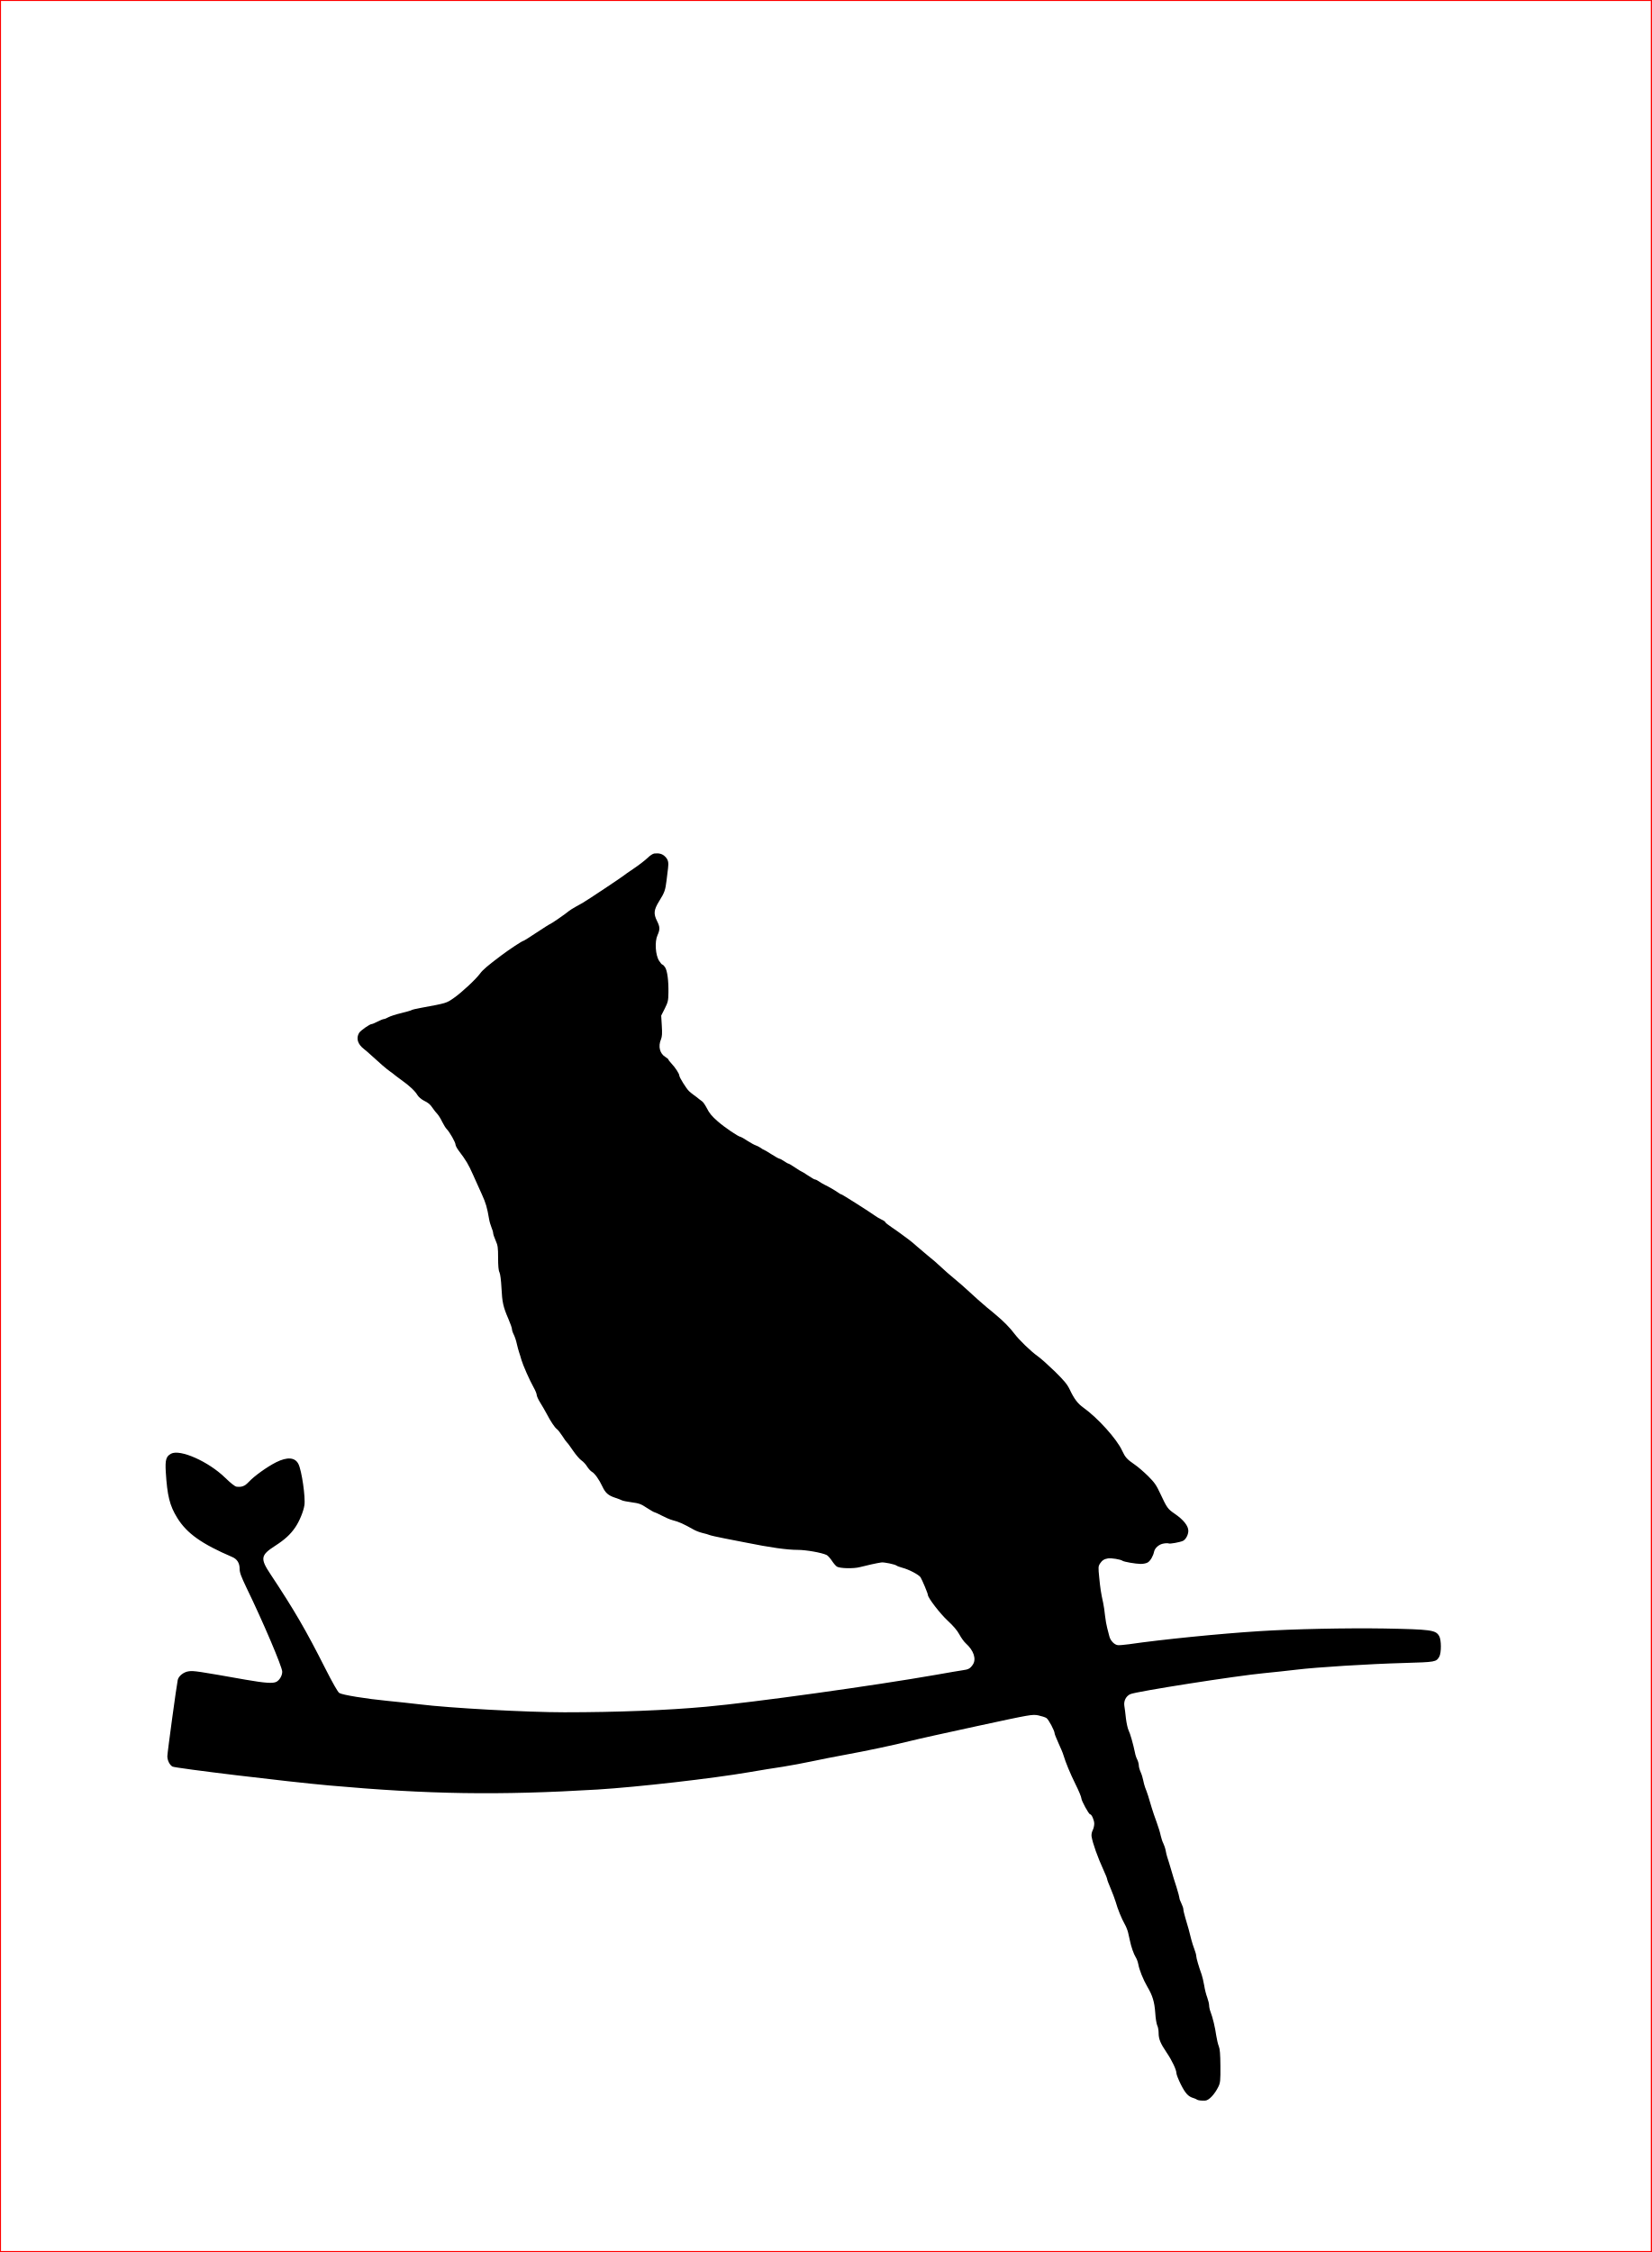
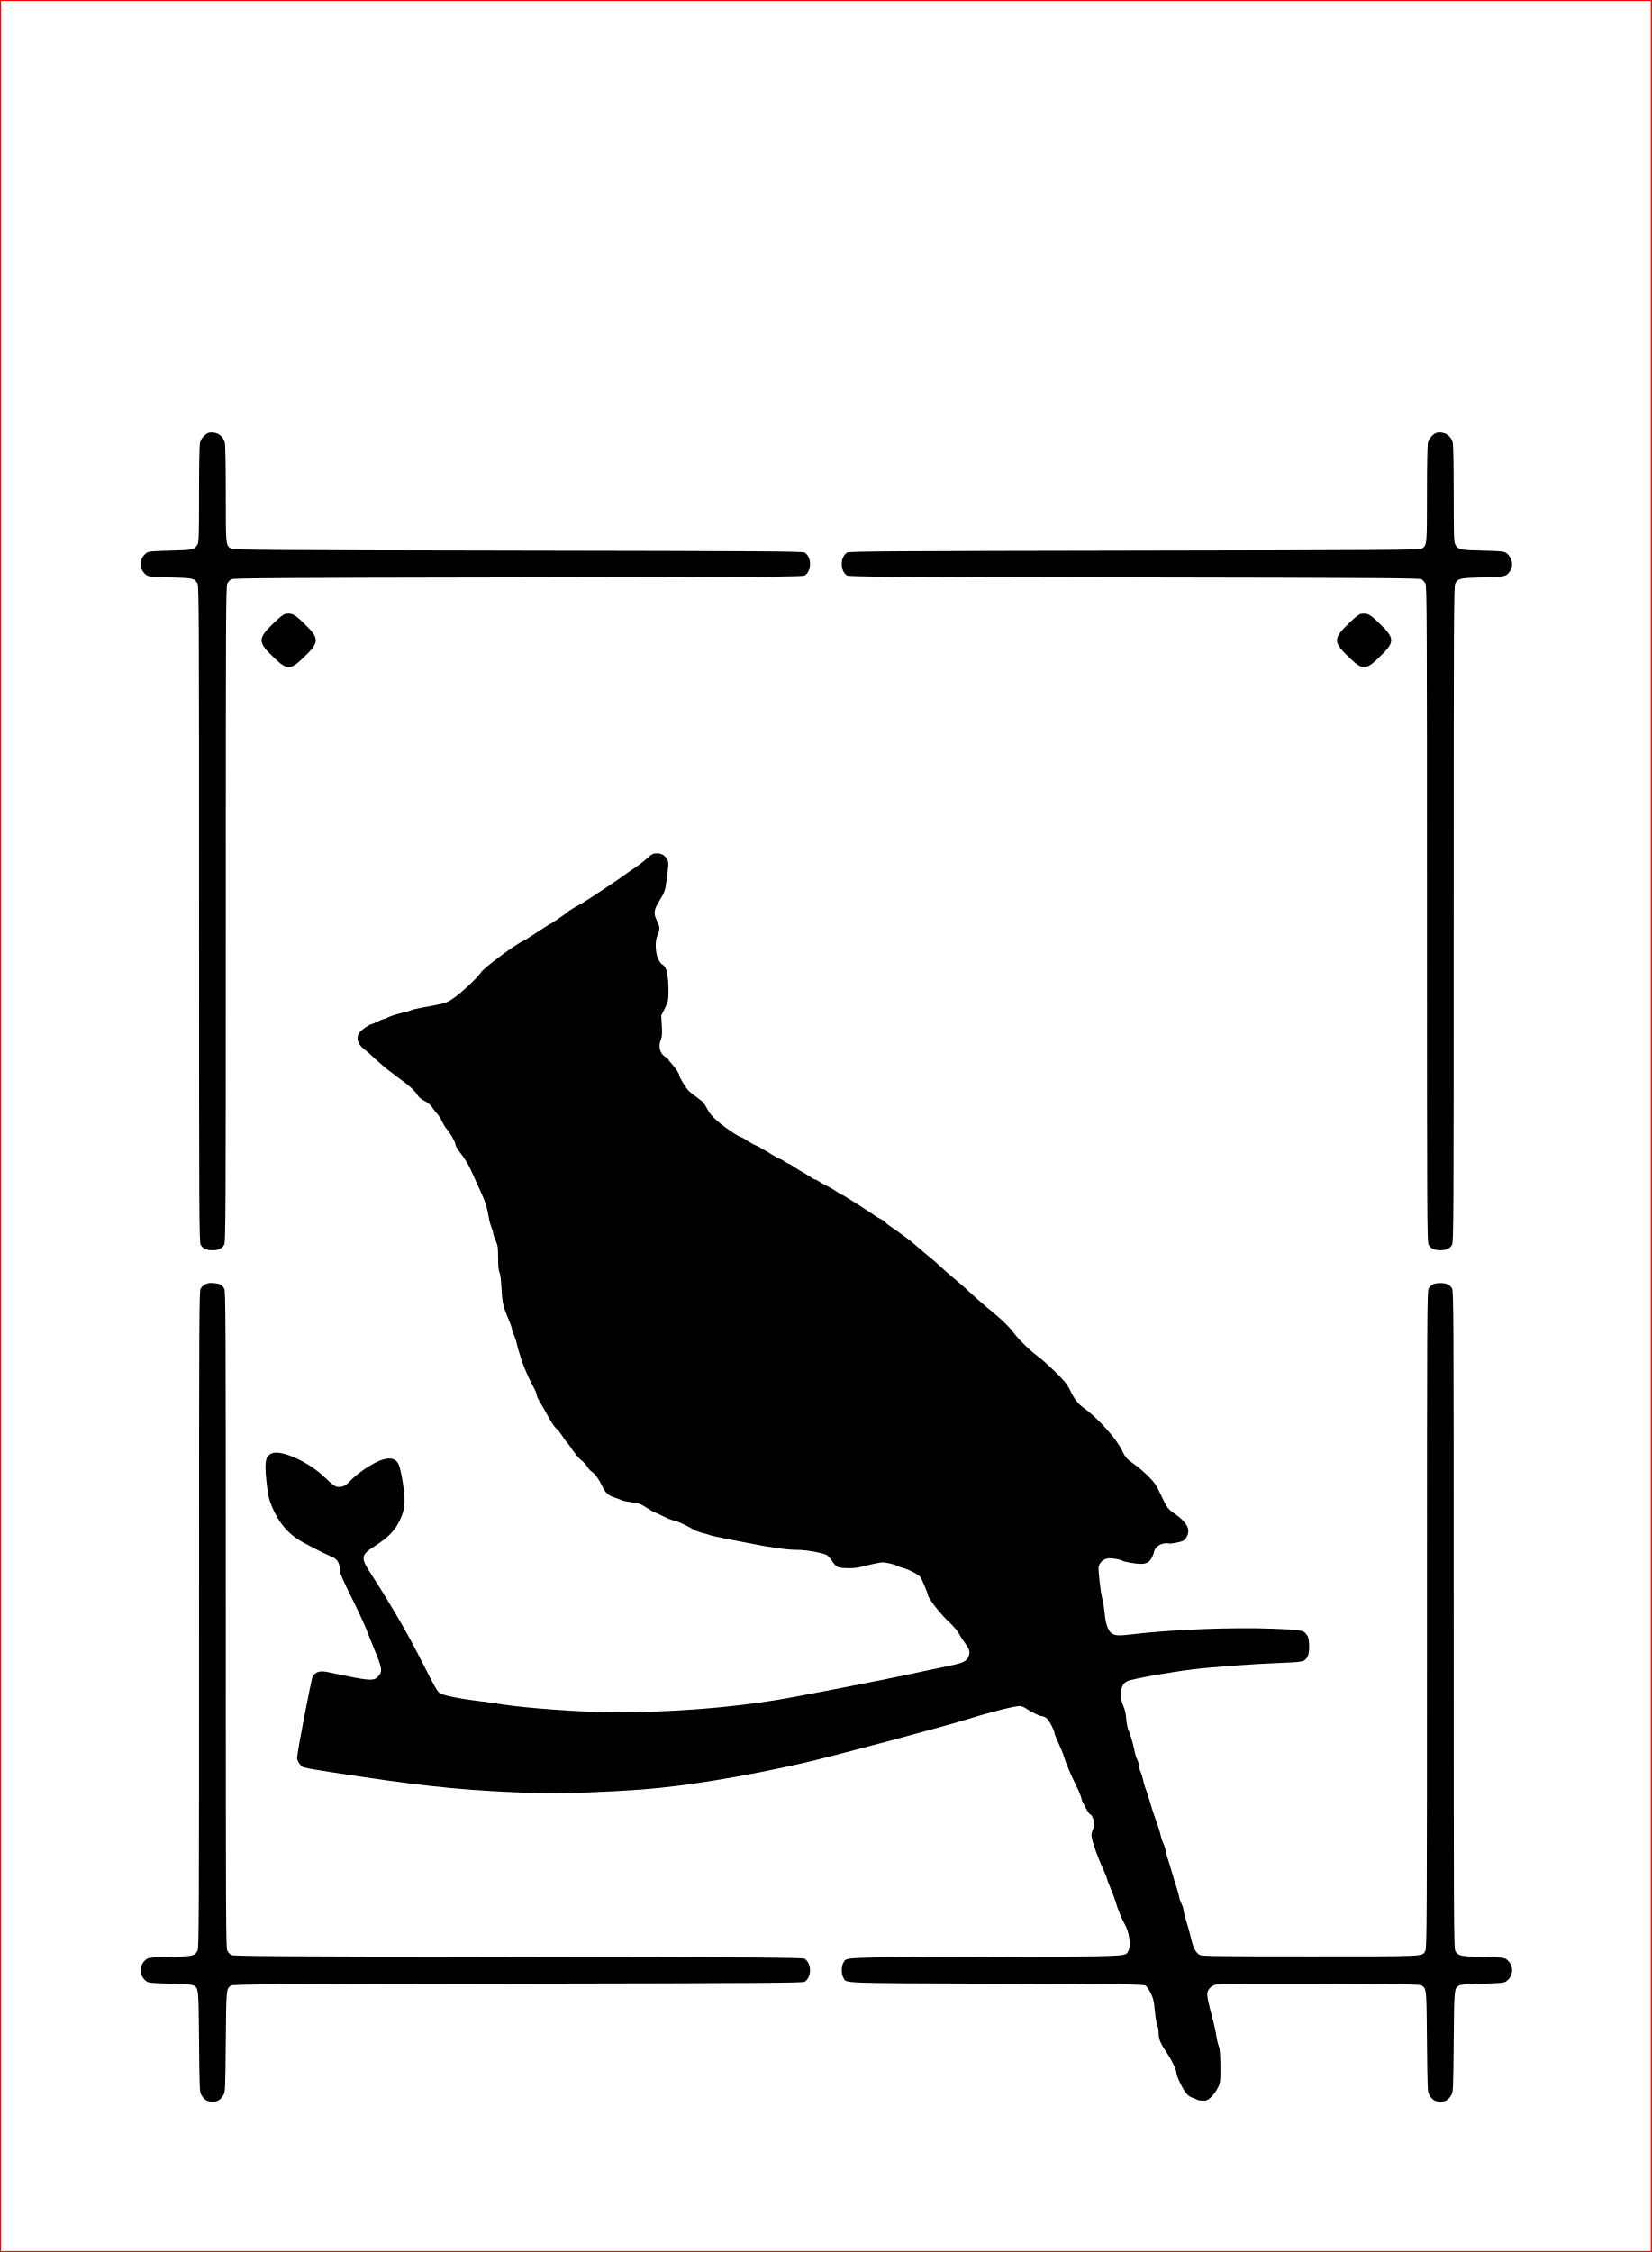
<svg xmlns="http://www.w3.org/2000/svg" version="1.0" width="236.409pt" height="322.299pt" viewBox="0 0 236.409 322.299" preserveAspectRatio="xMidYMid meet">
  <g transform="translate(0,322.2992) scale(0.014173,-0.014173)" fill="#000000" stroke="none">
-     <path d="M6608 14122 c-16 -2 -45 -21 -70 -46 -24 -23 -86 -71 -138 -106 -52 -35 -97 -66 -100 -70 -5 -7 -380 -257 -415 -276 -11 -6 -42 -24 -70 -39 -27 -15 -59 -35 -70 -44 -28 -25 -182 -131 -189 -131 -4 0 -64 -38 -135 -85 -70 -47 -131 -85 -135 -85 -12 0 -145 -88 -226 -149 -133 -100 -184 -143 -211 -180 -43 -59 -188 -194 -266 -248 -76 -53 -73 -52 -328 -99 -49 -9 -94 -19 -100 -24 -5 -4 -52 -17 -104 -30 -52 -12 -109 -31 -128 -41 -18 -10 -39 -19 -47 -19 -7 0 -35 -11 -62 -25 -27 -14 -53 -25 -59 -25 -21 0 -113 -65 -129 -90 -32 -55 -14 -114 50 -163 16 -12 49 -41 74 -64 81 -75 154 -138 190 -163 19 -13 37 -27 40 -30 3 -3 34 -27 70 -53 83 -59 141 -113 165 -154 10 -17 37 -41 59 -53 55 -28 68 -39 96 -80 13 -19 34 -46 47 -59 12 -13 34 -48 48 -78 15 -30 35 -63 46 -74 30 -30 89 -134 89 -157 0 -10 15 -38 33 -62 75 -99 97 -137 142 -238 26 -59 67 -150 91 -202 40 -88 53 -132 73 -250 4 -25 15 -62 24 -84 9 -21 17 -47 17 -57 0 -10 11 -44 25 -75 22 -50 25 -70 25 -176 0 -80 4 -128 14 -146 8 -16 16 -80 20 -157 7 -144 17 -191 70 -313 20 -46 36 -92 36 -103 0 -11 8 -36 19 -57 10 -20 24 -62 30 -92 7 -30 17 -68 23 -85 6 -16 16 -50 23 -75 16 -55 82 -205 124 -280 17 -30 31 -64 31 -76 0 -11 16 -47 37 -80 20 -32 48 -81 63 -109 41 -79 82 -139 102 -154 11 -7 36 -39 56 -70 19 -31 41 -60 47 -66 7 -5 35 -44 63 -85 28 -41 66 -85 84 -97 18 -12 44 -40 57 -62 14 -22 35 -45 47 -52 29 -15 74 -78 108 -151 30 -64 60 -90 132 -113 27 -9 56 -20 65 -25 9 -5 54 -14 100 -20 73 -10 93 -17 151 -56 37 -24 72 -44 77 -44 5 0 38 -15 74 -34 36 -19 84 -40 108 -46 67 -17 110 -37 215 -96 23 -13 64 -28 90 -34 27 -6 58 -15 69 -20 11 -5 79 -20 150 -34 72 -14 166 -32 210 -41 256 -52 425 -75 529 -75 86 0 244 -28 294 -52 12 -6 35 -32 52 -57 16 -25 39 -52 51 -60 31 -19 171 -22 233 -5 56 15 177 42 216 47 28 4 138 -19 154 -32 6 -5 31 -14 56 -21 67 -17 168 -70 186 -97 17 -28 74 -163 74 -178 0 -29 124 -190 200 -260 57 -53 96 -98 118 -139 18 -34 47 -74 65 -90 81 -73 109 -160 70 -216 -26 -38 -44 -48 -98 -55 -27 -4 -149 -24 -270 -46 -621 -109 -1839 -279 -2325 -323 -393 -36 -900 -56 -1431 -56 -381 0 -1162 43 -1459 80 -85 10 -231 26 -325 35 -217 21 -458 60 -489 80 -15 10 -68 103 -144 253 -192 380 -308 580 -549 944 -107 160 -102 194 44 288 98 63 154 114 203 185 42 60 85 164 94 226 12 79 -27 349 -60 415 -34 69 -112 75 -225 19 -91 -46 -220 -138 -276 -198 -42 -44 -70 -55 -124 -49 -17 2 -57 34 -115 90 -168 164 -456 292 -547 243 -50 -27 -60 -63 -53 -183 15 -242 39 -340 116 -465 97 -157 247 -263 555 -395 50 -21 75 -62 75 -121 0 -36 15 -76 69 -189 168 -346 361 -800 361 -848 0 -40 -26 -84 -58 -102 -36 -19 -115 -13 -312 21 -480 85 -525 92 -573 85 -51 -6 -103 -47 -112 -87 -12 -55 -105 -736 -105 -770 0 -43 22 -87 51 -105 26 -16 1164 -154 1584 -191 1004 -90 1708 -101 2710 -41 404 25 1157 111 1530 175 110 19 263 44 340 55 77 12 210 37 295 55 85 18 234 48 330 65 209 38 499 99 665 141 66 17 369 84 674 150 546 118 554 119 615 108 33 -7 71 -19 83 -27 22 -14 83 -129 83 -156 0 -7 18 -51 39 -98 21 -46 44 -99 49 -118 25 -82 67 -183 122 -295 33 -66 60 -131 60 -144 0 -23 75 -161 88 -161 16 0 42 -60 42 -95 0 -20 -7 -50 -16 -67 -9 -18 -14 -44 -11 -62 11 -68 61 -209 121 -340 20 -43 36 -84 36 -90 0 -7 16 -50 36 -96 20 -47 42 -107 50 -133 19 -70 62 -175 92 -227 14 -24 29 -63 34 -85 5 -22 13 -58 18 -80 13 -64 38 -135 59 -169 11 -17 22 -49 26 -71 10 -56 49 -154 91 -226 53 -90 72 -152 80 -264 3 -55 13 -112 20 -127 8 -15 14 -49 14 -76 0 -61 18 -105 81 -198 55 -81 99 -175 99 -209 0 -13 20 -64 45 -114 45 -89 74 -121 125 -136 14 -4 30 -11 35 -15 11 -9 44 -13 86 -11 37 1 97 66 133 141 19 40 21 61 20 207 -1 123 -5 172 -16 200 -9 21 -20 70 -26 108 -11 81 -36 184 -57 238 -8 20 -15 51 -15 67 0 16 -9 52 -19 80 -11 28 -25 83 -31 123 -7 39 -18 88 -25 107 -29 80 -55 169 -55 189 0 12 -9 43 -19 69 -10 26 -24 70 -31 97 -15 64 -37 144 -61 222 -10 34 -19 72 -19 83 0 11 -9 38 -20 60 -11 22 -20 46 -20 55 0 8 -13 57 -29 108 -17 50 -42 133 -56 182 -15 50 -31 104 -37 120 -6 17 -13 48 -17 70 -4 22 -15 54 -23 70 -9 17 -21 53 -27 80 -5 28 -24 88 -41 135 -18 47 -40 114 -51 150 -24 86 -47 157 -65 200 -7 19 -16 53 -20 75 -4 22 -15 58 -25 80 -10 22 -19 53 -19 68 0 15 -7 41 -15 58 -9 16 -20 48 -24 72 -18 87 -48 193 -64 224 -9 18 -21 72 -27 120 -5 48 -12 106 -16 127 -8 50 16 99 60 119 57 27 1081 187 1351 212 94 9 240 25 325 35 203 25 731 58 1095 68 310 9 318 10 349 63 22 38 22 171 -1 209 -35 61 -83 67 -554 76 -378 6 -922 -5 -1264 -27 -396 -25 -986 -84 -1315 -132 -47 -6 -97 -11 -112 -9 -36 4 -76 47 -86 91 -5 20 -15 56 -21 81 -7 25 -17 81 -22 125 -4 44 -13 103 -19 130 -22 99 -30 152 -40 259 -10 97 -9 111 6 135 24 36 43 48 83 55 34 5 127 -10 146 -24 16 -11 131 -31 184 -32 29 0 59 7 73 16 26 17 53 64 62 107 8 39 51 76 97 83 22 4 45 4 50 1 11 -7 115 12 145 26 29 15 54 61 54 102 0 49 -49 111 -135 170 -74 51 -79 58 -150 209 -38 82 -57 109 -122 174 -43 42 -103 94 -133 114 -80 55 -97 74 -129 143 -53 116 -245 329 -389 432 -59 42 -94 88 -140 185 -25 52 -55 88 -149 181 -65 63 -143 133 -173 154 -72 51 -191 167 -238 230 -39 53 -111 127 -183 186 -24 21 -66 56 -94 78 -48 40 -124 108 -203 181 -20 19 -75 67 -122 106 -47 39 -104 88 -126 110 -62 57 -83 76 -149 129 -33 27 -80 67 -105 89 -25 23 -59 51 -75 63 -17 12 -48 36 -70 52 -22 17 -70 51 -107 76 -38 25 -68 49 -68 54 0 5 -17 17 -37 26 -21 10 -51 27 -68 40 -51 37 -331 215 -339 215 -5 0 -20 8 -34 19 -30 21 -91 57 -137 79 -16 8 -42 23 -57 34 -14 10 -31 18 -38 18 -6 0 -38 18 -70 40 -32 22 -62 40 -65 40 -3 0 -33 18 -65 40 -32 22 -63 40 -67 40 -5 0 -25 11 -45 25 -20 14 -42 25 -47 25 -6 0 -42 20 -81 45 -39 25 -73 45 -76 45 -3 0 -18 8 -32 19 -15 10 -38 22 -51 26 -13 4 -51 25 -84 46 -33 22 -63 39 -67 39 -21 0 -164 97 -232 157 -59 51 -86 84 -109 131 -18 34 -40 67 -50 72 -9 6 -23 16 -31 23 -7 7 -29 24 -48 37 -19 14 -43 33 -53 43 -29 29 -97 139 -97 156 0 19 -41 82 -81 124 -16 17 -29 34 -29 38 0 4 -13 15 -29 25 -58 34 -77 107 -46 180 11 28 13 59 8 137 l-6 102 36 71 c32 64 36 79 37 160 2 120 -11 223 -34 257 -10 15 -22 27 -27 27 -5 0 -20 17 -33 38 -37 56 -46 193 -17 257 27 61 26 85 -4 145 -37 74 -33 112 21 200 55 88 63 111 75 210 5 41 11 96 15 123 8 60 1 88 -31 119 -26 26 -59 35 -107 30z" />
+     <path d="M2118 18372 c-37 -4 -85 -54 -98 -100 -6 -23 -10 -220 -10 -520 0 -428 -2 -487 -16 -511 -31 -52 -44 -55 -274 -61 -179 -4 -219 -8 -239 -22 -81 -57 -81 -169 0 -226 20 -14 60 -18 239 -22 230 -6 243 -9 274 -61 15 -25 16 -307 16 -3339 0 -3075 1 -3314 17 -3340 23 -39 56 -54 118 -54 62 0 95 15 118 54 16 26 17 265 17 3340 0 3032 1 3314 16 3339 9 15 26 34 38 42 18 12 437 15 2896 19 2459 4 2878 7 2896 19 34 23 54 65 54 116 0 51 -20 93 -54 116 -18 12 -437 15 -2896 19 -2459 4 -2878 7 -2896 19 -55 36 -54 30 -54 553 0 300 -4 497 -10 520 -20 71 -78 108 -152 100z" />
+     <path d="M14518 18372 c-37 -4 -85 -54 -98 -100 -6 -23 -10 -220 -10 -520 0 -523 1 -517 -54 -553 -18 -12 -438 -15 -2901 -19 -2463 -4 -2883 -7 -2901 -19 -34 -23 -54 -65 -54 -116 0 -51 20 -93 54 -116 18 -12 438 -15 2901 -19 2463 -4 2883 -7 2901 -19 12 -8 29 -27 38 -42 15 -25 16 -307 16 -3339 0 -3075 1 -3314 17 -3340 23 -39 56 -54 118 -54 62 0 95 15 118 54 16 26 17 265 17 3340 0 3032 1 3314 16 3339 31 52 44 55 274 61 233 6 242 8 281 67 37 56 17 139 -42 181 -20 14 -60 18 -239 22 -230 6 -243 9 -274 61 -14 24 -16 83 -16 511 0 300 -4 497 -10 520 -20 71 -78 108 -152 100z" />
+     <path d="M2887 16542 c-20 -2 -55 -28 -109 -80 -182 -173 -182 -201 -1 -373 119 -113 157 -114 275 -1 182 173 182 201 1 373 -81 77 -103 88 -166 81z" />
+     <path d="M13747 16542 c-20 -2 -55 -28 -109 -80 -182 -173 -182 -201 -1 -373 119 -113 157 -114 275 -1 182 173 182 201 1 373 -81 77 -103 88 -166 81z" />
+     <path d="M6608 14122 c-16 -2 -45 -21 -70 -46 -24 -23 -86 -71 -138 -106 -52 -35 -97 -66 -100 -70 -5 -7 -380 -257 -415 -276 -11 -6 -42 -24 -70 -39 -27 -15 -59 -35 -70 -44 -28 -25 -182 -131 -189 -131 -4 0 -64 -38 -135 -85 -70 -47 -131 -85 -135 -85 -12 0 -145 -88 -226 -149 -133 -100 -184 -143 -211 -180 -43 -59 -188 -194 -266 -248 -76 -53 -73 -52 -328 -99 -49 -9 -94 -19 -100 -24 -5 -4 -52 -17 -104 -30 -52 -12 -109 -31 -128 -41 -18 -10 -39 -19 -47 -19 -7 0 -35 -11 -62 -25 -27 -14 -53 -25 -59 -25 -21 0 -113 -65 -129 -90 -32 -55 -14 -114 50 -163 16 -12 49 -41 74 -64 81 -75 154 -138 190 -163 19 -13 37 -27 40 -30 3 -3 34 -27 70 -53 83 -59 141 -113 165 -154 10 -17 37 -41 59 -53 55 -28 68 -39 96 -80 13 -19 34 -46 47 -59 12 -13 34 -48 48 -78 15 -30 35 -63 46 -74 30 -30 89 -134 89 -157 0 -10 15 -38 33 -62 75 -99 97 -137 142 -238 26 -59 67 -150 91 -202 40 -88 53 -132 73 -250 4 -25 15 -62 24 -84 9 -21 17 -47 17 -57 0 -10 11 -44 25 -75 22 -50 25 -70 25 -176 0 -80 4 -128 14 -146 8 -16 16 -80 20 -157 7 -144 17 -191 70 -313 20 -46 36 -92 36 -103 0 -11 8 -36 19 -57 10 -20 24 -62 30 -92 7 -30 17 -68 23 -85 6 -16 16 -50 23 -75 16 -55 82 -205 124 -280 17 -30 31 -64 31 -76 0 -11 16 -47 37 -80 20 -32 48 -81 63 -109 41 -79 82 -139 102 -154 11 -7 36 -39 56 -70 19 -31 41 -60 47 -66 7 -5 35 -44 63 -85 28 -41 66 -85 84 -97 18 -12 44 -40 57 -62 14 -22 35 -45 47 -52 29 -15 74 -78 108 -151 30 -64 60 -90 132 -113 27 -9 56 -20 65 -25 9 -5 54 -14 100 -20 73 -10 93 -17 151 -56 37 -24 72 -44 77 -44 5 0 38 -15 74 -34 36 -19 84 -40 108 -46 67 -17 110 -37 215 -96 23 -13 64 -28 90 -34 27 -6 58 -15 69 -20 11 -5 79 -20 150 -34 72 -14 166 -32 210 -41 256 -52 425 -75 529 -75 86 0 244 -28 294 -52 12 -6 35 -32 52 -57 16 -25 39 -52 51 -60 31 -19 171 -22 233 -5 56 15 177 42 216 47 28 4 138 -19 154 -32 6 -5 31 -14 56 -21 67 -17 168 -70 186 -97 17 -28 74 -163 74 -178 0 -29 124 -190 200 -260 53 -49 97 -100 116 -134 16 -31 47 -78 67 -104 41 -54 47 -92 21 -137 -26 -43 -57 -55 -249 -94 -99 -20 -252 -53 -340 -72 -223 -49 -1148 -229 -1330 -258 -506 -83 -1076 -126 -1660 -126 -298 0 -888 42 -1125 80 -69 11 -181 27 -250 35 -180 22 -340 55 -376 76 -25 15 -54 64 -151 257 -119 233 -206 394 -295 542 -25 41 -71 118 -102 170 -31 52 -95 153 -141 224 -117 178 -115 201 31 295 122 79 183 137 232 223 60 106 77 192 62 323 -14 128 -37 242 -56 281 -34 69 -112 75 -225 19 -95 -48 -200 -123 -264 -190 -51 -52 -78 -64 -136 -57 -17 2 -57 34 -115 90 -168 164 -456 292 -547 243 -57 -30 -66 -82 -47 -272 16 -159 28 -205 82 -318 58 -118 132 -205 231 -271 57 -38 260 -143 352 -182 50 -21 75 -62 75 -121 0 -37 20 -86 120 -288 66 -133 131 -274 146 -313 15 -39 55 -140 90 -225 67 -162 75 -201 47 -241 -42 -61 -75 -64 -277 -25 -94 19 -199 40 -233 48 -86 21 -136 8 -165 -41 -15 -26 -158 -770 -158 -823 0 -26 23 -65 50 -86 20 -16 111 -31 585 -102 729 -109 1139 -147 1805 -168 208 -7 671 10 1040 37 431 32 1039 132 1635 268 297 68 1422 369 1655 442 229 72 499 140 535 133 17 -3 43 -15 59 -26 48 -34 138 -77 161 -77 12 0 34 -11 48 -24 26 -24 77 -125 77 -151 0 -7 18 -50 39 -97 21 -46 44 -99 49 -118 25 -82 67 -183 122 -295 33 -66 60 -131 60 -144 0 -23 75 -161 88 -161 16 0 42 -60 42 -95 0 -20 -7 -50 -16 -67 -9 -18 -14 -44 -11 -62 11 -68 61 -209 121 -340 20 -43 36 -84 36 -90 0 -7 16 -50 36 -96 20 -47 42 -107 50 -133 19 -70 62 -175 92 -227 46 -80 65 -214 38 -265 -35 -64 72 -60 -1441 -65 -1501 -5 -1404 -1 -1439 -61 -21 -35 -21 -113 0 -148 35 -60 -71 -56 1544 -61 1297 -4 1488 -7 1508 -20 13 -8 37 -44 54 -79 25 -52 32 -84 40 -175 5 -61 16 -126 24 -144 8 -18 14 -54 14 -81 0 -60 18 -104 81 -197 55 -81 99 -175 99 -209 0 -13 20 -64 45 -114 45 -89 74 -121 125 -136 14 -4 30 -11 35 -15 11 -9 44 -13 86 -11 37 1 97 66 133 141 19 40 21 61 20 207 -1 123 -5 172 -16 200 -9 21 -20 70 -26 108 -5 39 -19 104 -30 145 -51 187 -66 261 -59 292 12 45 54 76 110 83 29 3 498 5 1042 3 828 -3 993 -5 1011 -17 50 -33 49 -24 54 -566 5 -503 5 -510 27 -545 29 -46 56 -62 108 -62 52 0 79 16 108 62 22 35 22 42 27 545 5 543 4 534 54 566 15 9 80 15 236 19 179 4 219 8 239 22 81 57 81 169 0 226 -20 14 -60 18 -239 22 -230 6 -243 9 -274 61 -15 25 -16 307 -16 3344 0 3080 -1 3319 -17 3345 -23 39 -56 54 -118 54 -62 0 -95 -15 -118 -54 -16 -26 -17 -265 -17 -3345 0 -3080 -1 -3319 -17 -3345 -34 -58 25 -55 -1158 -55 -930 0 -1096 2 -1119 14 -37 20 -64 68 -82 143 -18 74 -38 149 -65 235 -10 34 -19 72 -19 83 0 11 -9 38 -20 60 -11 22 -20 46 -20 55 0 8 -13 57 -29 108 -17 50 -42 133 -56 182 -15 50 -31 104 -37 120 -6 17 -13 48 -17 70 -4 22 -15 54 -23 70 -9 17 -21 53 -27 80 -5 28 -24 88 -41 135 -18 47 -40 114 -51 150 -24 86 -47 157 -65 200 -7 19 -16 53 -20 75 -4 22 -15 58 -25 80 -10 22 -19 53 -19 68 0 15 -7 41 -15 58 -9 16 -20 48 -24 72 -18 87 -48 193 -65 225 -9 18 -19 69 -23 115 -4 54 -14 99 -30 132 -16 36 -23 68 -23 113 0 74 18 113 64 136 44 22 417 89 666 120 188 23 627 55 875 64 235 9 249 12 279 63 22 38 22 171 0 209 -36 60 -54 63 -354 74 -416 15 -1002 -8 -1393 -54 -157 -18 -182 -18 -224 2 -36 18 -67 93 -75 183 -4 44 -12 103 -18 130 -22 99 -30 152 -40 259 -10 97 -9 111 6 135 24 36 43 48 83 55 34 5 127 -10 146 -24 16 -11 131 -31 184 -32 29 0 59 7 73 16 26 17 53 64 62 107 8 39 51 76 97 83 22 4 45 4 50 1 11 -7 115 12 145 26 29 15 54 61 54 102 0 49 -49 111 -135 170 -74 51 -79 58 -150 209 -38 82 -57 109 -122 174 -43 42 -103 94 -133 114 -80 55 -97 74 -129 143 -53 116 -245 329 -389 432 -59 42 -94 88 -140 185 -25 52 -55 88 -149 181 -65 63 -143 133 -173 154 -72 51 -191 167 -238 230 -39 53 -111 127 -183 186 -24 21 -66 56 -94 78 -48 40 -124 108 -203 181 -20 19 -75 67 -122 106 -47 39 -104 88 -126 110 -62 57 -83 76 -149 129 -33 27 -80 67 -105 89 -25 23 -59 51 -75 63 -17 12 -48 36 -70 52 -22 17 -70 51 -107 76 -38 25 -68 49 -68 54 0 5 -17 17 -37 26 -21 10 -51 27 -68 40 -51 37 -331 215 -339 215 -5 0 -20 8 -34 19 -30 21 -91 57 -137 79 -16 8 -42 23 -57 34 -14 10 -31 18 -38 18 -6 0 -38 18 -70 40 -32 22 -62 40 -65 40 -3 0 -33 18 -65 40 -32 22 -63 40 -67 40 -5 0 -25 11 -45 25 -20 14 -42 25 -47 25 -6 0 -42 20 -81 45 -39 25 -73 45 -76 45 -3 0 -18 8 -32 19 -15 10 -38 22 -51 26 -13 4 -51 25 -84 46 -33 22 -63 39 -67 39 -21 0 -164 97 -232 157 -59 51 -86 84 -109 131 -18 34 -40 67 -50 72 -9 6 -23 16 -31 23 -7 7 -29 24 -48 37 -19 14 -43 33 -53 43 -29 29 -97 139 -97 156 0 19 -41 82 -81 124 -16 17 -29 34 -29 38 0 4 -13 15 -29 25 -58 34 -77 107 -46 180 11 28 13 59 8 137 l-6 102 36 71 c32 64 36 79 37 160 2 120 -11 223 -34 257 -10 15 -22 27 -27 27 -5 0 -20 17 -33 38 -37 56 -46 193 -17 257 27 61 26 85 -4 145 -37 74 -33 112 21 200 55 88 63 111 75 210 5 41 11 96 15 123 8 60 1 88 -31 119 -26 26 -59 35 -107 30z" />
+     <path d="M2100 9782 c-34 -10 -53 -23 -73 -52 -16 -23 -17 -244 -17 -3343 0 -3039 -1 -3321 -16 -3346 -31 -52 -44 -55 -274 -61 -179 -4 -219 -8 -239 -22 -81 -57 -81 -169 0 -226 20 -14 60 -18 239 -22 156 -4 221 -10 236 -19 50 -32 49 -23 54 -566 5 -503 5 -510 27 -545 29 -46 56 -62 108 -62 52 0 79 16 108 62 22 35 22 42 27 545 5 542 4 533 54 566 18 12 456 15 2896 19 2459 4 2878 7 2896 19 72 48 72 184 0 232 -18 12 -437 15 -2896 19 -2459 4 -2878 7 -2896 19 -12 8 -29 27 -38 42 -15 25 -16 307 -16 3344 0 3037 -1 3319 -16 3344 -9 15 -24 33 -34 38 -23 15 -99 23 -130 15z" />
  </g>
  <g transform="scale(2.834646)">
    <rect x="0" y="0" width="83.4" height="113.7" fill="none" stroke="#ff0000" stroke-width="0.1" id="panel-outline" />
  </g>
</svg>
